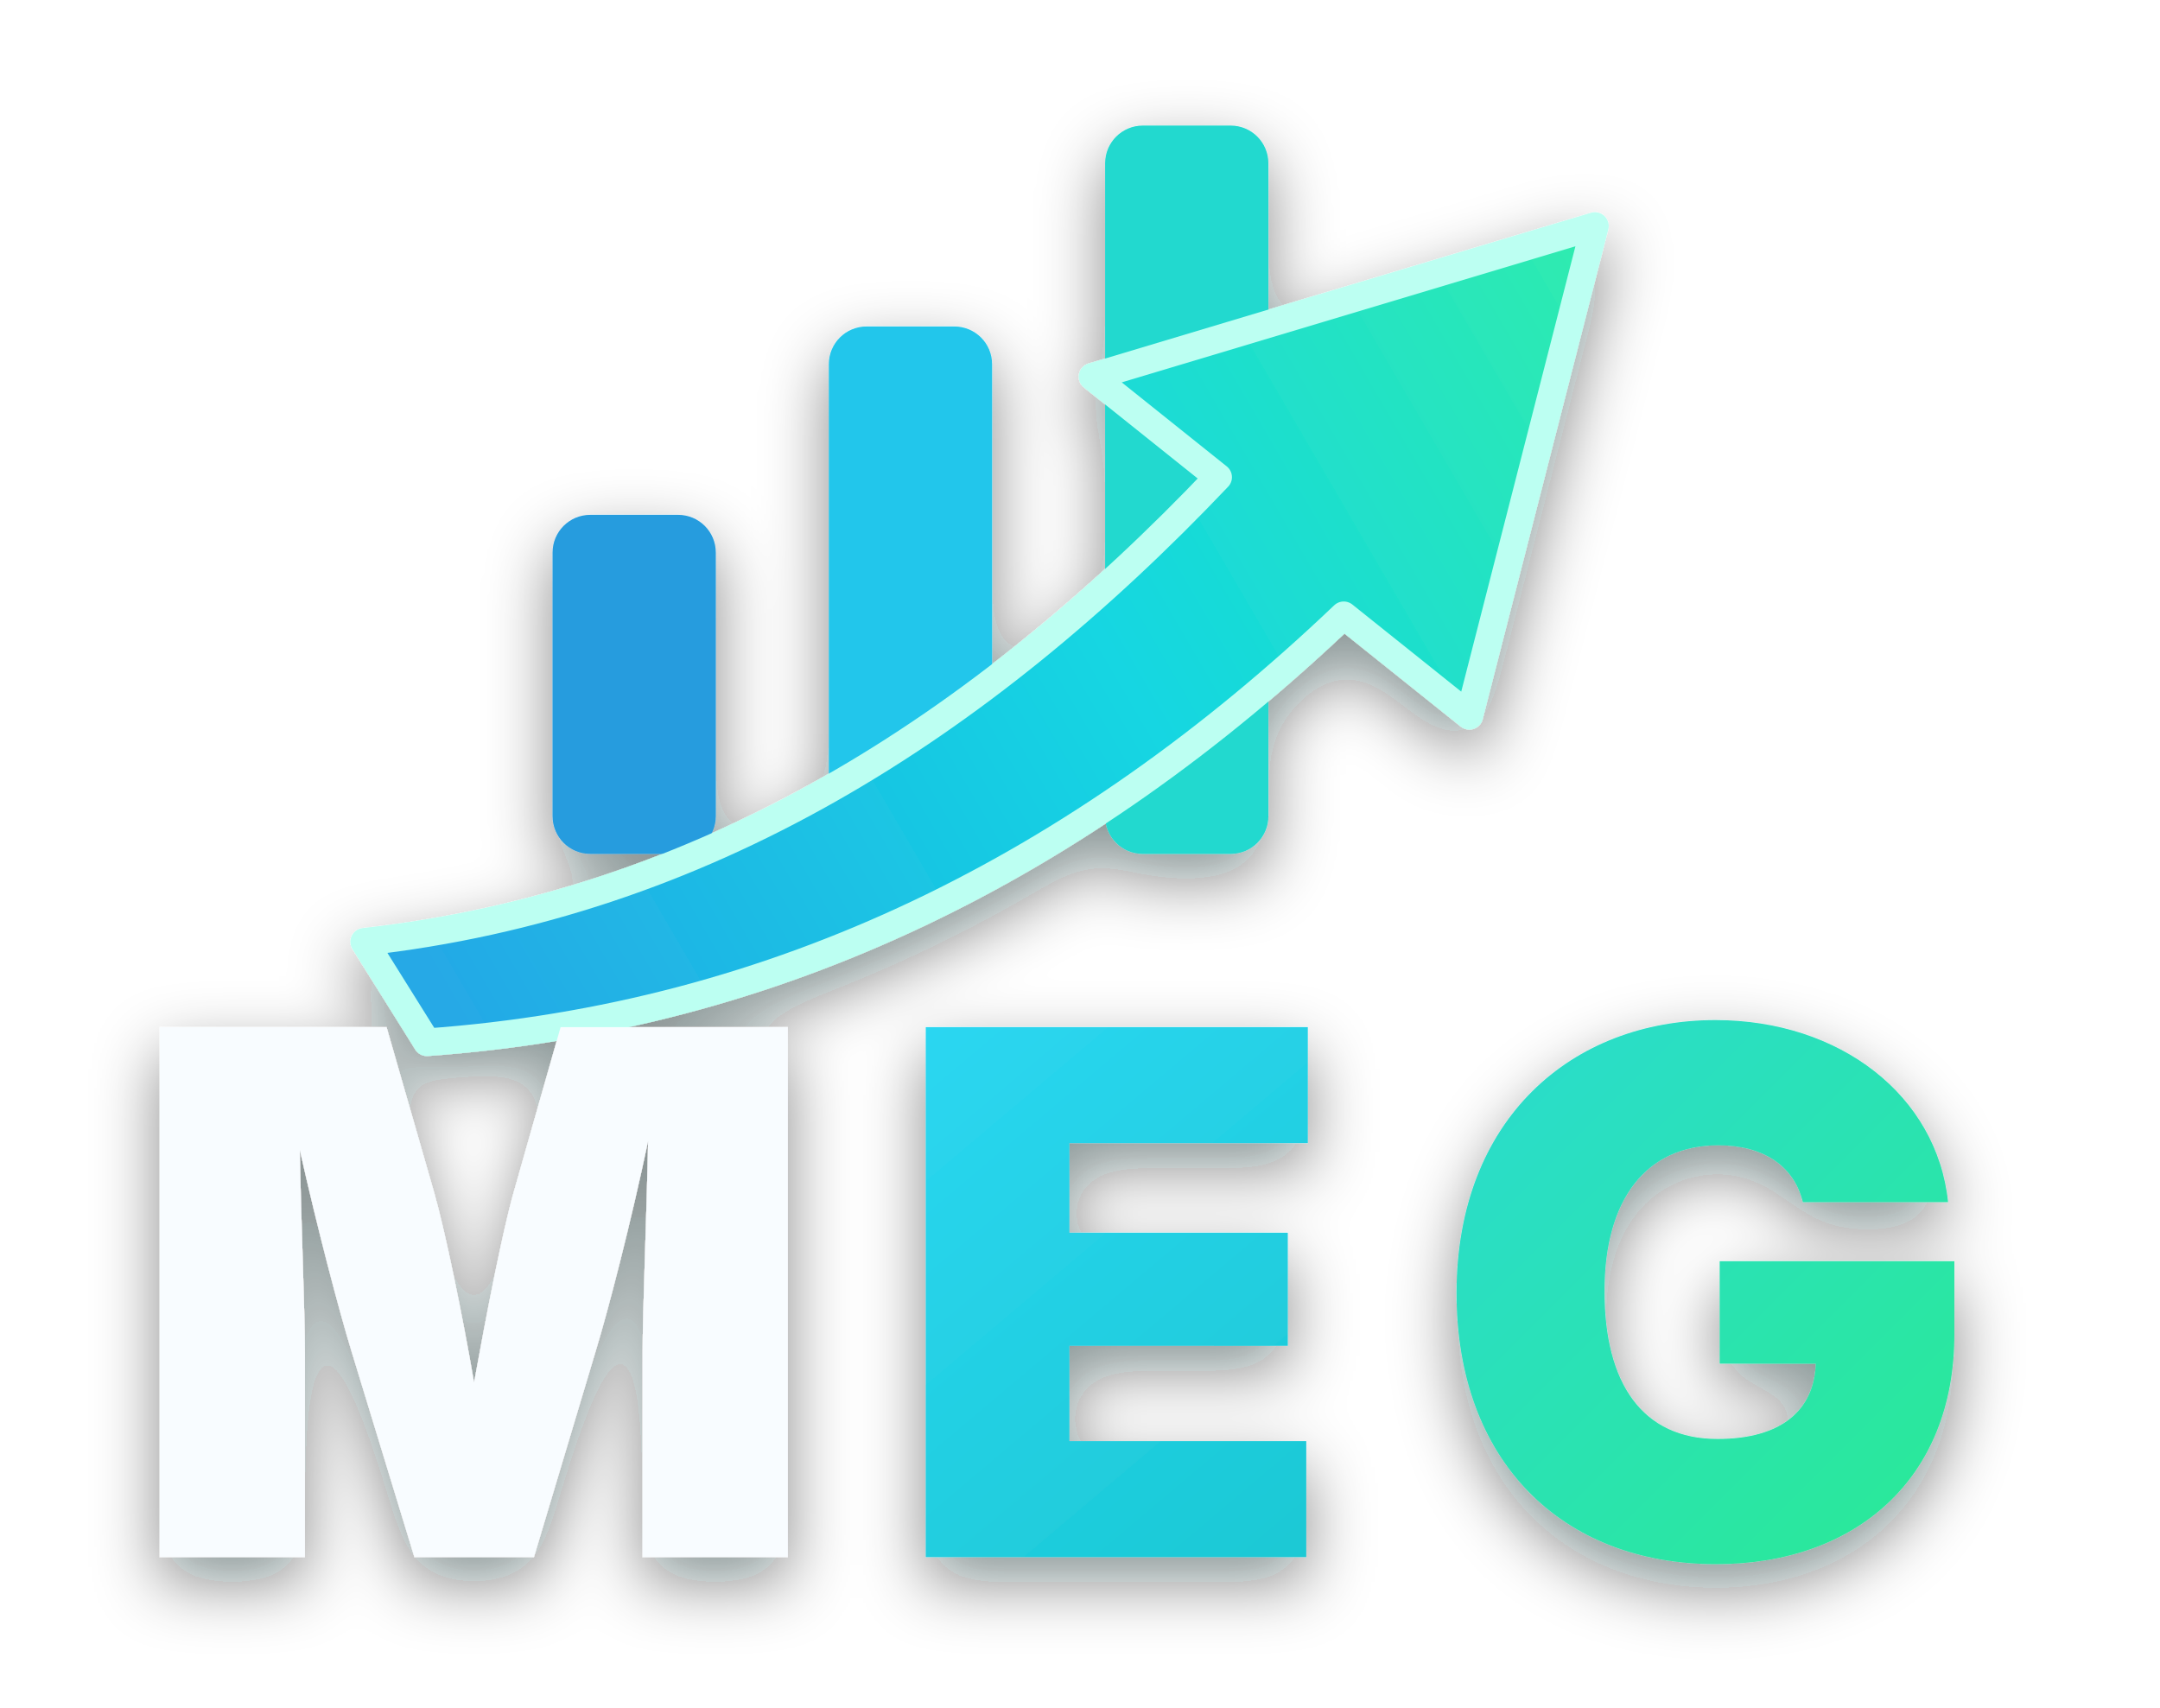
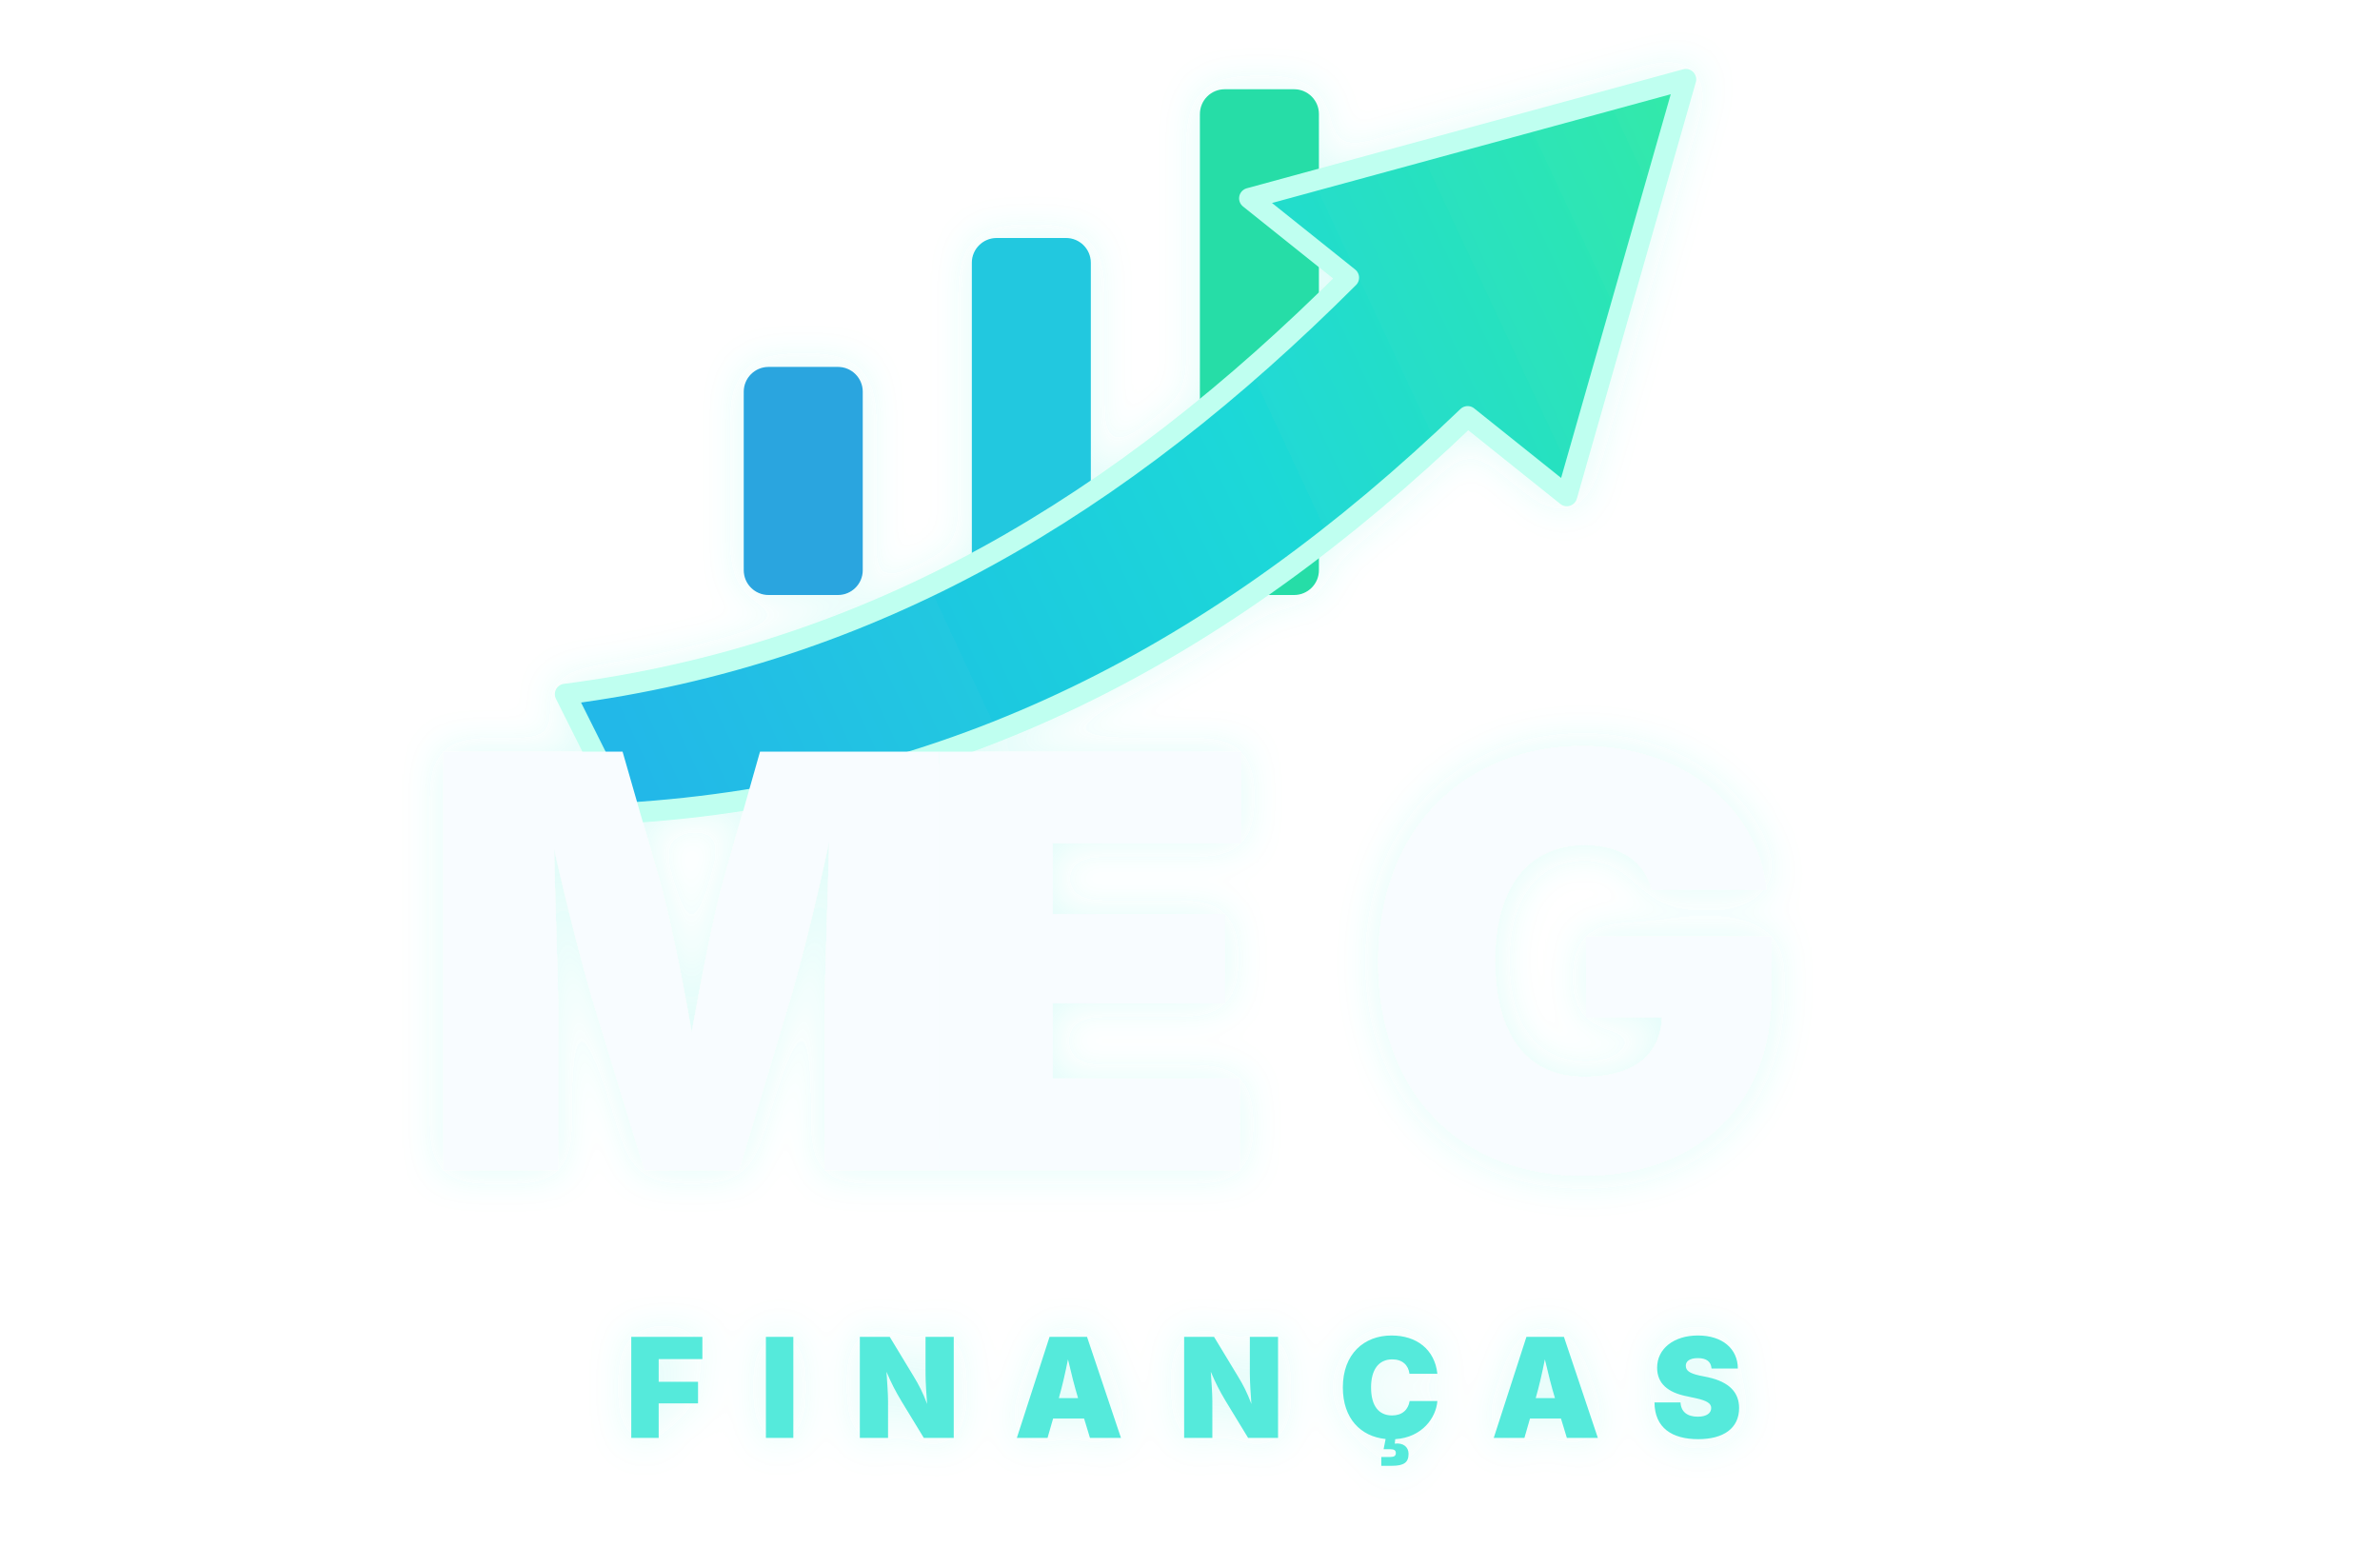
- <svg xmlns="http://www.w3.org/2000/svg" viewBox="18 30 172 136" role="img" aria-labelledby="title desc">
+ <svg xmlns="http://www.w3.org/2000/svg" viewBox="0 0 240 156" role="img" aria-labelledby="title desc">
  <defs>
-     <linearGradient id="arrow" x1="48" y1="100" x2="151" y2="40" gradientUnits="userSpaceOnUse">
-       <stop stop-color="#25A9E6" />
-       <stop offset=".50" stop-color="#13D6E2" />
-       <stop offset="1" stop-color="#35F0A4" />
+     <linearGradient id="megArrow" x1="58" y1="64" x2="178" y2="8" gradientUnits="userSpaceOnUse">
+       <stop stop-color="#21B8E8" />
+       <stop offset=".52" stop-color="#1ED8D8" />
+       <stop offset="1" stop-color="#35ECA2" />
    </linearGradient>
-     <linearGradient id="e" x1="88" y1="113" x2="126" y2="158" gradientUnits="userSpaceOnUse">
-       <stop stop-color="#2CD7F2" />
-       <stop offset="1" stop-color="#19C7D1" />
-     </linearGradient>
-     <linearGradient id="g" x1="132" y1="112" x2="178" y2="158" gradientUnits="userSpaceOnUse">
-       <stop stop-color="#28DBD1" />
-       <stop offset="1" stop-color="#2DEB8F" />
-     </linearGradient>
-     <filter id="softGlow" x="-35%" y="-35%" width="170%" height="180%">
-       <feDropShadow dx="0" dy="2" stdDeviation="2.6" flood-color="#00191d" flood-opacity=".46" />
+     <filter id="megGlow" x="-35%" y="-35%" width="170%" height="180%">
+       <feDropShadow dx="0" dy="2.5" stdDeviation="2.4" flood-color="#00161D" flood-opacity=".48" />
+       <feDropShadow dx="0" dy="0" stdDeviation="2.1" flood-color="#3CE9D8" flood-opacity=".16" />
    </filter>
  </defs>
-   <g filter="url(#softGlow)">
-     <rect x="62" y="71" width="13" height="27" rx="3" fill="#279CDE" />
-     <rect x="84" y="56" width="13" height="42" rx="3" fill="#20C6EB" />
-     <rect x="106" y="40" width="13" height="58" rx="3" fill="#20D9CF" />
-     <path d="M47 105c27-3 49-17 68-37l-10-8 40-12-10 39-10-8c-21 20-45 32-73 34z" fill="url(#arrow)" stroke="#BCFFF2" stroke-width="2.2" stroke-linejoin="round" />
-     <text x="28" y="154" fill="#F8FCFF" font-family="Inter, Segoe UI, Arial, sans-serif" font-size="58" font-weight="900">M</text>
-     <text x="89" y="154" fill="url(#e)" font-family="Inter, Segoe UI, Arial, sans-serif" font-size="58" font-weight="900">E</text>
-     <text x="132" y="154" fill="url(#g)" font-family="Inter, Segoe UI, Arial, sans-serif" font-size="58" font-weight="900">G</text>
+   <g filter="url(#megGlow)">
+     <rect x="75" y="37" width="12" height="23" rx="2.5" fill="#2AA5DF" />
+     <rect x="98" y="24" width="12" height="36" rx="2.5" fill="#20C8DF" />
+     <rect x="121" y="9" width="12" height="51" rx="2.5" fill="#25DDA7" />
+     <path d="M57 70c31-4 56-19 79-42l-10-8 44-12-12 42-10-8c-25 24-52 38-85 40z" fill="url(#megArrow)" stroke="#BFFFF0" stroke-width="2.1" stroke-linejoin="round" />
+     <text x="42" y="118" fill="#F8FCFF" font-family="Inter,Segoe UI,Arial,sans-serif" font-size="58" font-weight="900">M</text>
+     <text x="92" y="118" fill="#F8FCFF" font-family="Inter,Segoe UI,Arial,sans-serif" font-size="58" font-weight="900">E</text>
+     <text x="137" y="118" fill="#F8FCFF" font-family="Inter,Segoe UI,Arial,sans-serif" font-size="58" font-weight="900">G</text>
+     <text x="63" y="145" fill="#54EADB" font-family="Inter,Segoe UI,Arial,sans-serif" font-size="14" font-weight="850" letter-spacing="5.4">FINANÇAS</text>
  </g>
</svg>
